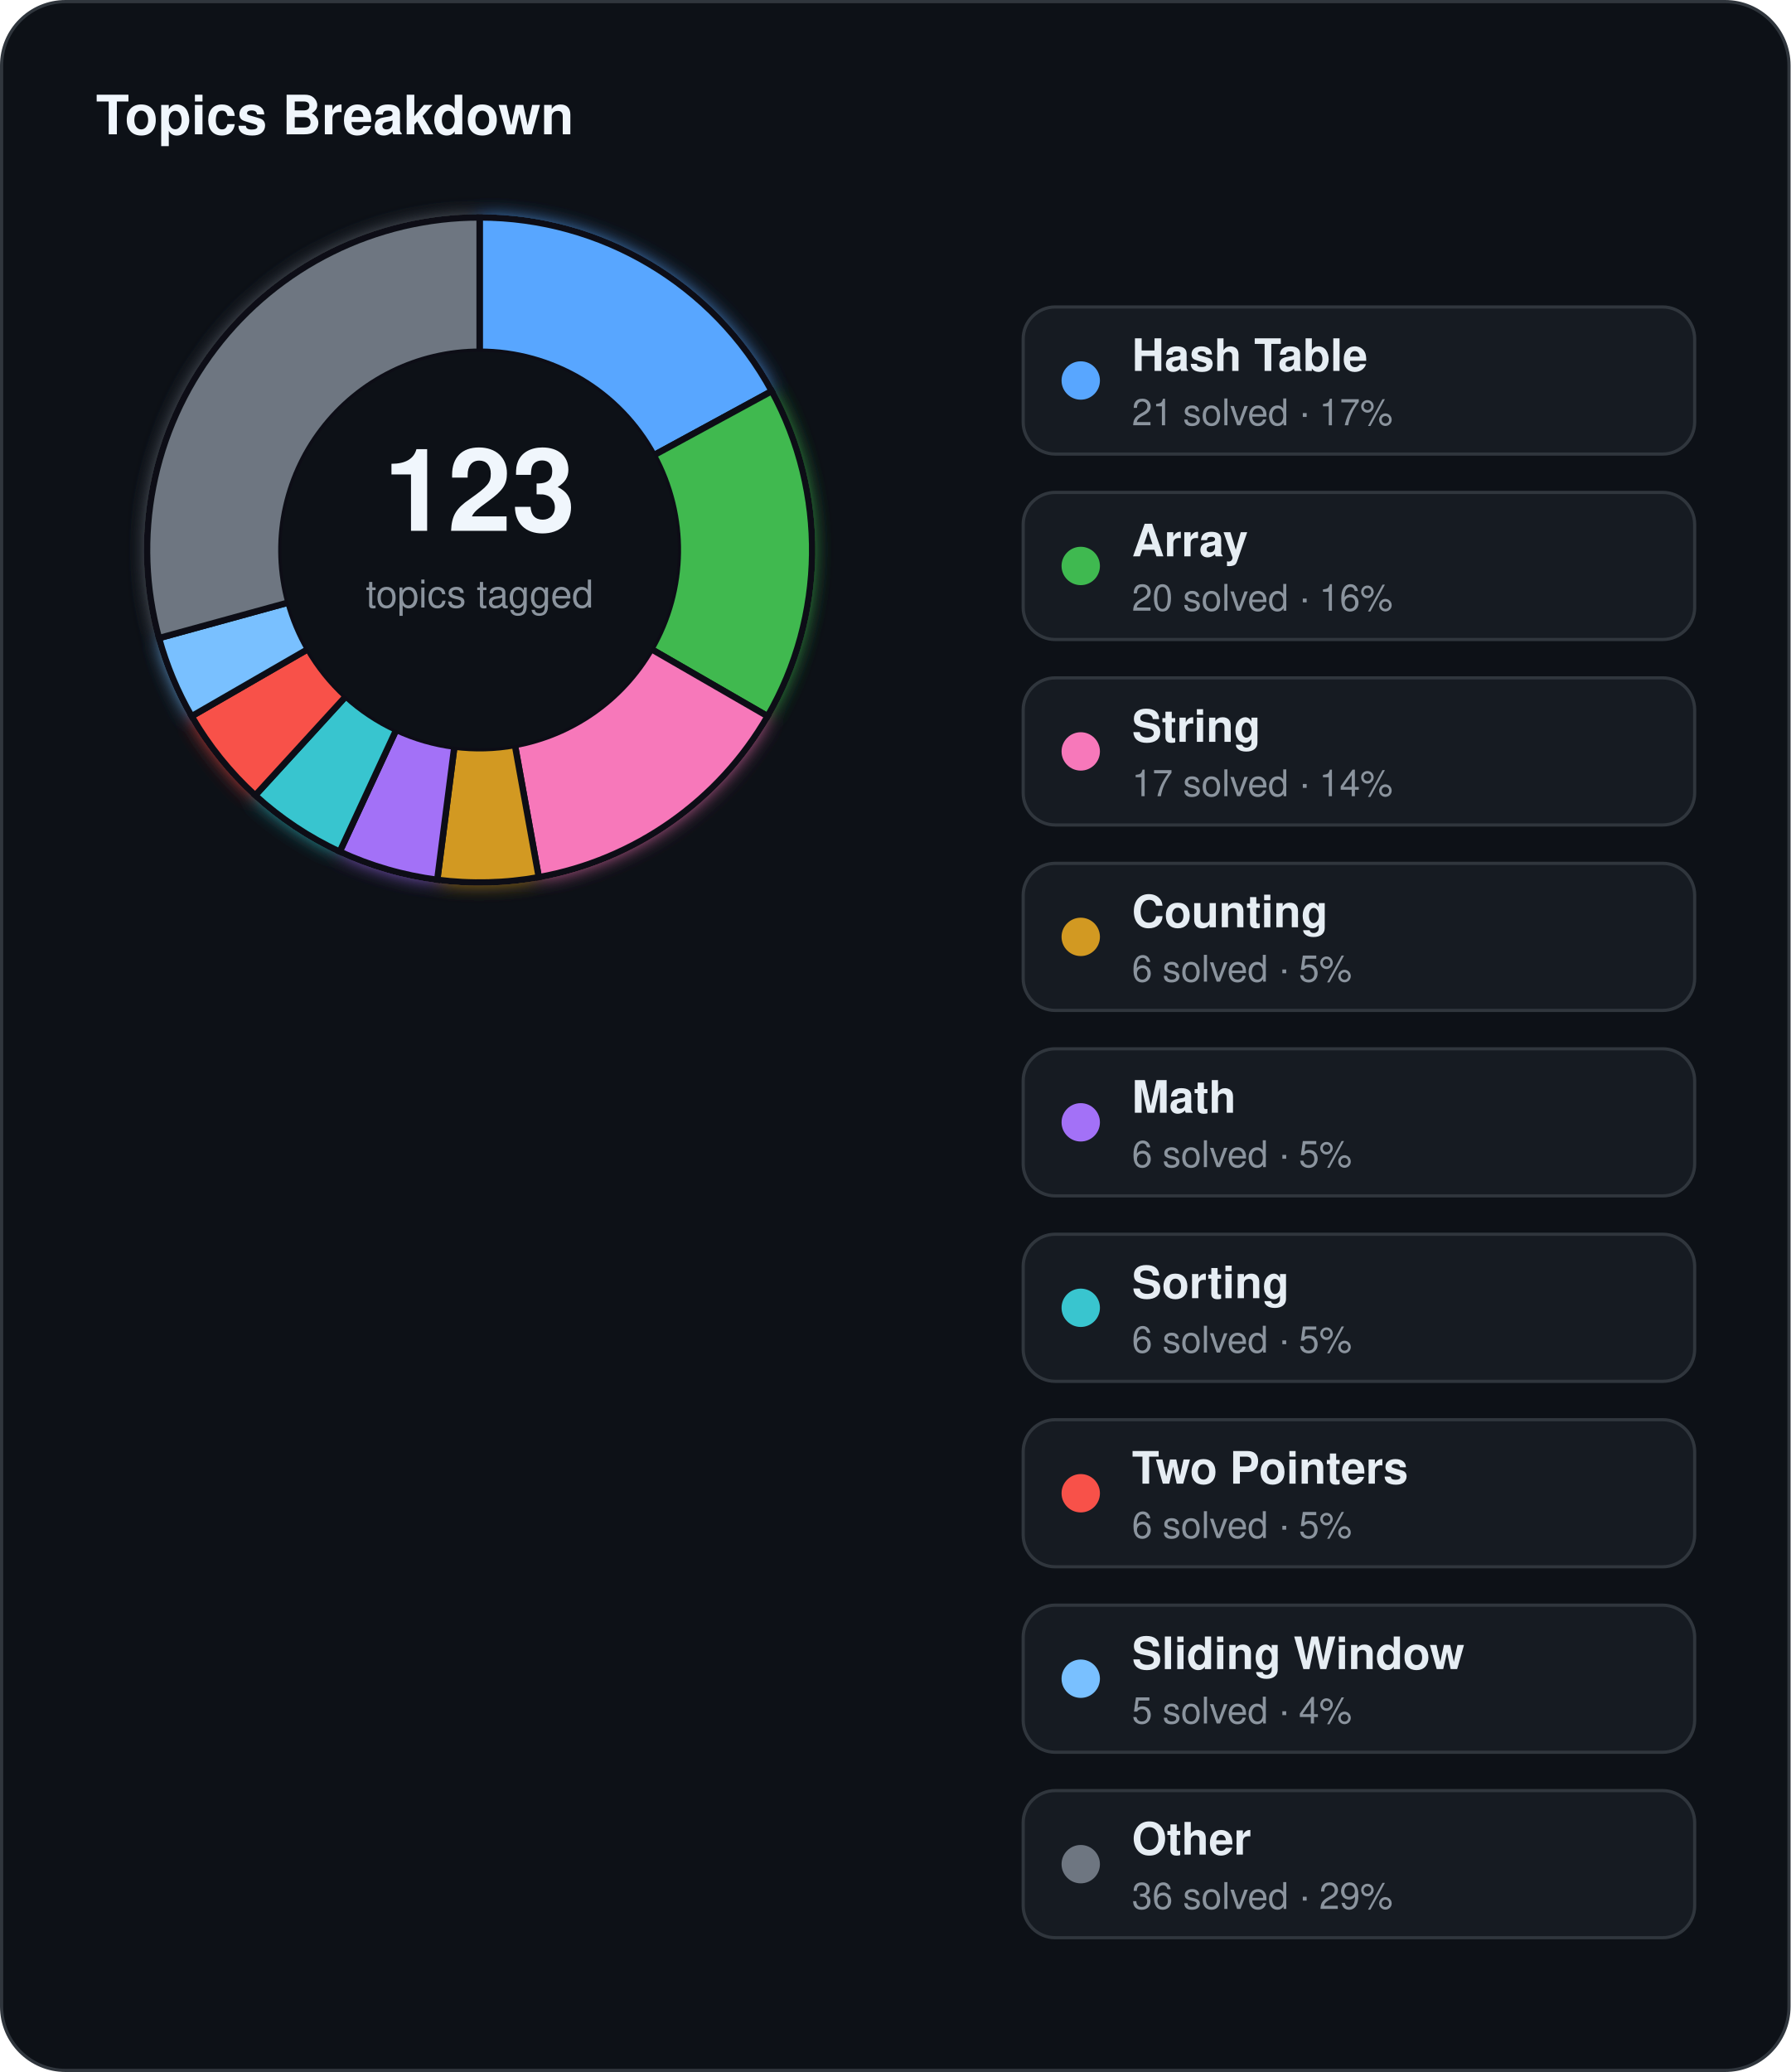
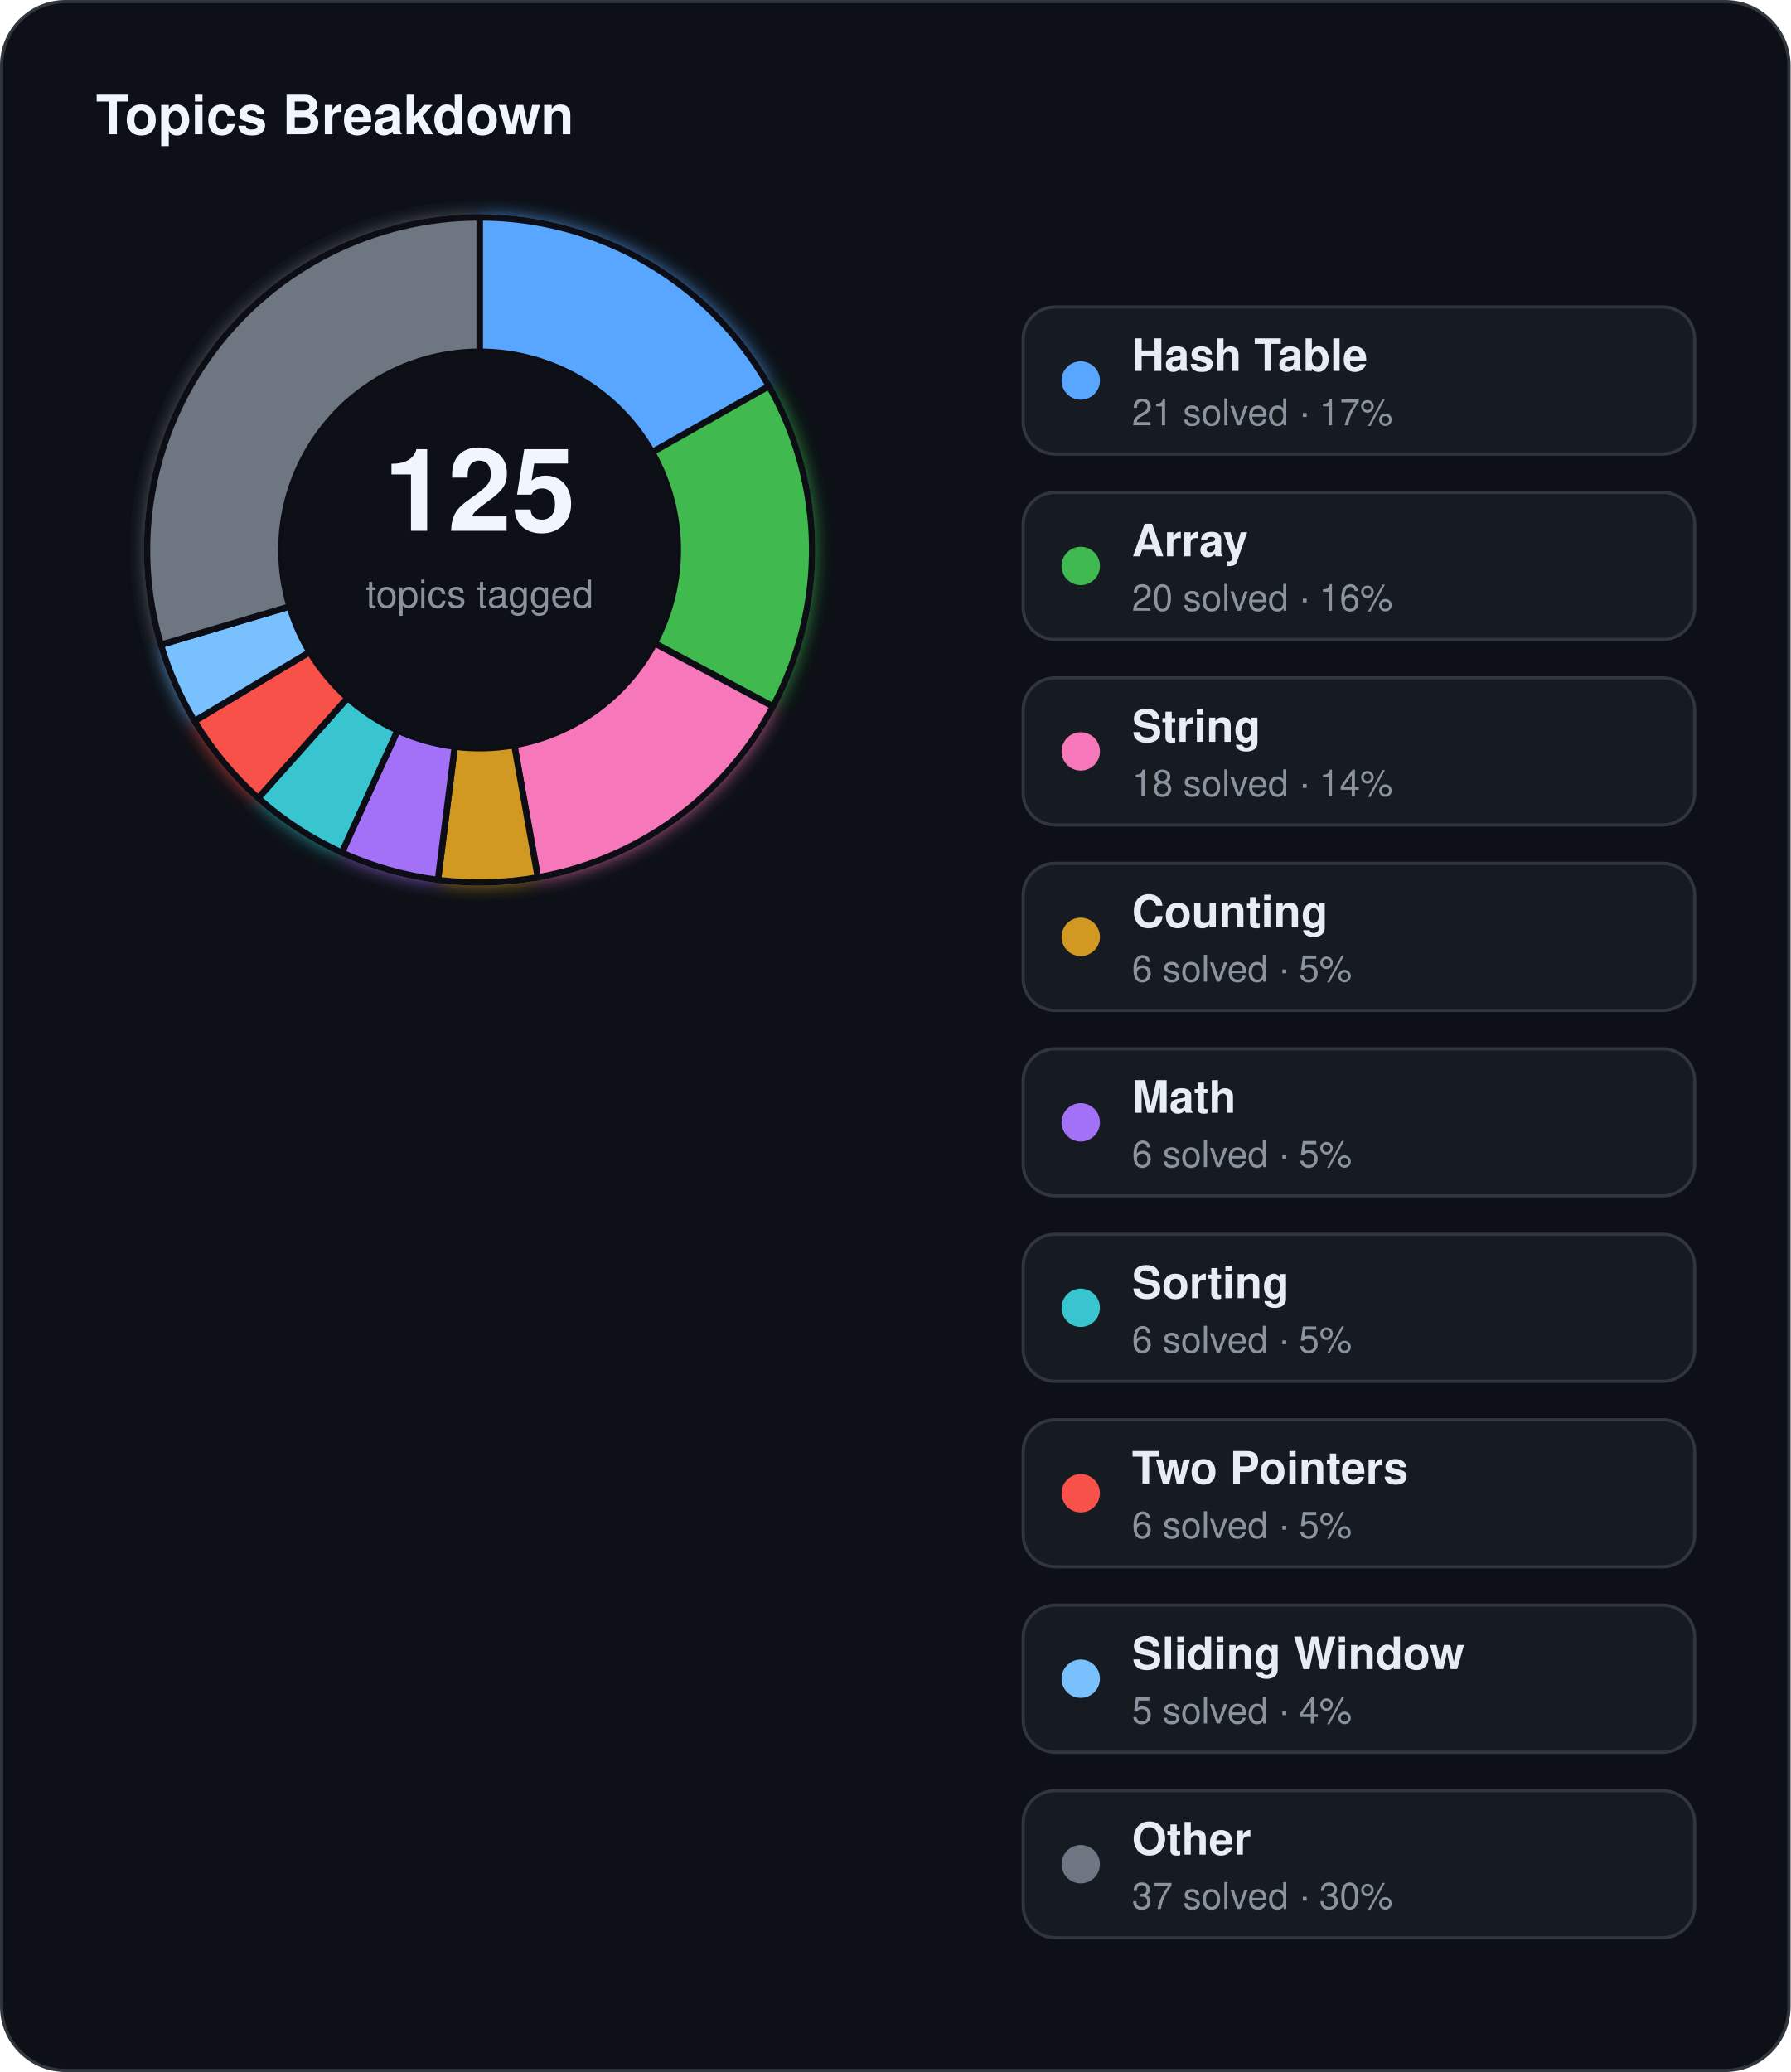
<svg xmlns="http://www.w3.org/2000/svg" width="560" height="648" viewBox="0 0 560 648">
  <defs>
    <filter id="topics-glow" x="-60%" y="-60%" width="220%" height="220%">
      <feGaussianBlur stdDeviation="3" result="blur" />
      <feMerge>
        <feMergeNode in="blur" />
        <feMergeNode in="SourceGraphic" />
      </feMerge>
    </filter>
  </defs>
  <rect x="0.5" y="0.5" width="559" height="647" rx="20" fill="#0d1117" stroke="#30363d" stroke-width="1" />
  <text x="30" y="42" fill="#f0f6fc" font-family="Segoe UI, Helvetica, Arial, sans-serif" font-size="17" font-weight="700">Topics Breakdown</text>
  <g filter="url(#topics-glow)">
-     <path d="M 150.00,68.00 A 104,104 0 0 1 241.37,122.32 L 204.47,142.38 A 62,62 0 0 0 150.00,110.00 Z" fill="#58a6ff" stroke="#0d1117" stroke-width="2" />
-     <path d="M 241.37,122.32 A 104,104 0 0 1 240.07,224.00 L 203.69,203.00 A 62,62 0 0 0 204.47,142.38 Z" fill="#3fb950" stroke="#0d1117" stroke-width="2" />
-     <path d="M 240.07,224.00 A 104,104 0 0 1 168.50,274.34 L 161.03,233.01 A 62,62 0 0 0 203.69,203.00 Z" fill="#f778ba" stroke="#0d1117" stroke-width="2" />
-     <path d="M 168.50,274.34 A 104,104 0 0 1 136.75,275.15 L 142.10,233.50 A 62,62 0 0 0 161.03,233.01 Z" fill="#d29922" stroke="#0d1117" stroke-width="2" />
-     <path d="M 136.75,275.15 A 104,104 0 0 1 106.25,266.35 L 123.92,228.25 A 62,62 0 0 0 142.10,233.50 Z" fill="#a371f7" stroke="#0d1117" stroke-width="2" />
-     <path d="M 106.25,266.35 A 104,104 0 0 1 79.82,248.75 L 108.16,217.76 A 62,62 0 0 0 123.92,228.25 Z" fill="#39c5cf" stroke="#0d1117" stroke-width="2" />
-     <path d="M 79.82,248.75 A 104,104 0 0 1 59.93,224.00 L 96.31,203.00 A 62,62 0 0 0 108.16,217.76 Z" fill="#f85149" stroke="#0d1117" stroke-width="2" />
-     <path d="M 59.93,224.00 A 104,104 0 0 1 49.72,199.56 L 90.22,188.43 A 62,62 0 0 0 96.31,203.00 Z" fill="#79c0ff" stroke="#0d1117" stroke-width="2" />
-     <path d="M 49.72,199.56 A 104,104 0 0 1 150.00,68.00 L 150.00,110.00 A 62,62 0 0 0 90.22,188.43 Z" fill="#6e7681" stroke="#0d1117" stroke-width="2" />
+     <path d="M 150.00,68.00 A 104,104 0 0 1 240.50,120.76 L 203.95,141.45 A 62,62 0 0 0 150.00,110.00 Z" fill="#58a6ff" stroke="#0d1117" stroke-width="2" />
+     <path d="M 240.50,120.76 A 104,104 0 0 1 241.76,220.95 L 204.70,201.18 A 62,62 0 0 0 203.95,141.45 Z" fill="#3fb950" stroke="#0d1117" stroke-width="2" />
+     <path d="M 241.76,220.95 A 104,104 0 0 1 168.20,274.39 L 160.85,233.04 A 62,62 0 0 0 204.70,201.18 Z" fill="#f778ba" stroke="#0d1117" stroke-width="2" />
+     <path d="M 168.20,274.39 A 104,104 0 0 1 136.97,275.18 L 142.23,233.51 A 62,62 0 0 0 160.85,233.04 Z" fill="#d29922" stroke="#0d1117" stroke-width="2" />
+     <path d="M 136.97,275.18 A 104,104 0 0 1 106.90,266.65 L 124.31,228.43 A 62,62 0 0 0 142.23,233.51 Z" fill="#a371f7" stroke="#0d1117" stroke-width="2" />
+     <path d="M 106.90,266.65 A 104,104 0 0 1 80.73,249.58 L 108.71,218.25 A 62,62 0 0 0 124.31,228.43 Z" fill="#39c5cf" stroke="#0d1117" stroke-width="2" />
+     <path d="M 80.73,249.58 A 104,104 0 0 1 60.82,225.50 L 96.83,203.90 A 62,62 0 0 0 108.71,218.25 Z" fill="#f85149" stroke="#0d1117" stroke-width="2" />
+     <path d="M 60.82,225.50 A 104,104 0 0 1 50.31,201.64 L 90.57,189.67 A 62,62 0 0 0 96.83,203.90 Z" fill="#79c0ff" stroke="#0d1117" stroke-width="2" />
+     <path d="M 50.31,201.64 A 104,104 0 0 1 150.00,68.00 L 150.00,110.00 A 62,62 0 0 0 90.57,189.67 Z" fill="#6e7681" stroke="#0d1117" stroke-width="2" />
  </g>
  <circle cx="150" cy="172" r="62" fill="#0d1117" />
-   <text x="150" y="166" text-anchor="middle" fill="#f0f6fc" font-family="Segoe UI, Helvetica, Arial, sans-serif" font-size="36" font-weight="700">123</text>
+   <text x="150" y="166" text-anchor="middle" fill="#f0f6fc" font-family="Segoe UI, Helvetica, Arial, sans-serif" font-size="36" font-weight="700">125</text>
  <text x="150" y="190" text-anchor="middle" fill="#8b949e" font-family="Segoe UI, Helvetica, Arial, sans-serif" font-size="12">topics tagged</text>
  <rect x="320" y="96" width="210" height="46" rx="10" fill="#161b22" stroke="#30363d" stroke-width="1" />
  <circle cx="338" cy="119" r="6" fill="#58a6ff" />
  <text x="354" y="116" fill="#e6edf3" font-family="Segoe UI, Helvetica, Arial, sans-serif" font-size="14" font-weight="600">Hash Table</text>
  <text x="354" y="133" fill="#8b949e" font-family="Segoe UI, Helvetica, Arial, sans-serif" font-size="11.5">21 solved · 17%</text>
  <rect x="320" y="154" width="210" height="46" rx="10" fill="#161b22" stroke="#30363d" stroke-width="1" />
  <circle cx="338" cy="177" r="6" fill="#3fb950" />
  <text x="354" y="174" fill="#e6edf3" font-family="Segoe UI, Helvetica, Arial, sans-serif" font-size="14" font-weight="600">Array</text>
  <text x="354" y="191" fill="#8b949e" font-family="Segoe UI, Helvetica, Arial, sans-serif" font-size="11.5">20 solved · 16%</text>
  <rect x="320" y="212" width="210" height="46" rx="10" fill="#161b22" stroke="#30363d" stroke-width="1" />
  <circle cx="338" cy="235" r="6" fill="#f778ba" />
  <text x="354" y="232" fill="#e6edf3" font-family="Segoe UI, Helvetica, Arial, sans-serif" font-size="14" font-weight="600">String</text>
-   <text x="354" y="249" fill="#8b949e" font-family="Segoe UI, Helvetica, Arial, sans-serif" font-size="11.5">17 solved · 14%</text>
+   <text x="354" y="249" fill="#8b949e" font-family="Segoe UI, Helvetica, Arial, sans-serif" font-size="11.5">18 solved · 14%</text>
  <rect x="320" y="270" width="210" height="46" rx="10" fill="#161b22" stroke="#30363d" stroke-width="1" />
  <circle cx="338" cy="293" r="6" fill="#d29922" />
  <text x="354" y="290" fill="#e6edf3" font-family="Segoe UI, Helvetica, Arial, sans-serif" font-size="14" font-weight="600">Counting</text>
  <text x="354" y="307" fill="#8b949e" font-family="Segoe UI, Helvetica, Arial, sans-serif" font-size="11.5">6 solved · 5%</text>
  <rect x="320" y="328" width="210" height="46" rx="10" fill="#161b22" stroke="#30363d" stroke-width="1" />
  <circle cx="338" cy="351" r="6" fill="#a371f7" />
  <text x="354" y="348" fill="#e6edf3" font-family="Segoe UI, Helvetica, Arial, sans-serif" font-size="14" font-weight="600">Math</text>
  <text x="354" y="365" fill="#8b949e" font-family="Segoe UI, Helvetica, Arial, sans-serif" font-size="11.5">6 solved · 5%</text>
  <rect x="320" y="386" width="210" height="46" rx="10" fill="#161b22" stroke="#30363d" stroke-width="1" />
  <circle cx="338" cy="409" r="6" fill="#39c5cf" />
  <text x="354" y="406" fill="#e6edf3" font-family="Segoe UI, Helvetica, Arial, sans-serif" font-size="14" font-weight="600">Sorting</text>
  <text x="354" y="423" fill="#8b949e" font-family="Segoe UI, Helvetica, Arial, sans-serif" font-size="11.5">6 solved · 5%</text>
  <rect x="320" y="444" width="210" height="46" rx="10" fill="#161b22" stroke="#30363d" stroke-width="1" />
  <circle cx="338" cy="467" r="6" fill="#f85149" />
  <text x="354" y="464" fill="#e6edf3" font-family="Segoe UI, Helvetica, Arial, sans-serif" font-size="14" font-weight="600">Two Pointers</text>
  <text x="354" y="481" fill="#8b949e" font-family="Segoe UI, Helvetica, Arial, sans-serif" font-size="11.5">6 solved · 5%</text>
  <rect x="320" y="502" width="210" height="46" rx="10" fill="#161b22" stroke="#30363d" stroke-width="1" />
  <circle cx="338" cy="525" r="6" fill="#79c0ff" />
  <text x="354" y="522" fill="#e6edf3" font-family="Segoe UI, Helvetica, Arial, sans-serif" font-size="14" font-weight="600">Sliding Window</text>
  <text x="354" y="539" fill="#8b949e" font-family="Segoe UI, Helvetica, Arial, sans-serif" font-size="11.5">5 solved · 4%</text>
  <rect x="320" y="560" width="210" height="46" rx="10" fill="#161b22" stroke="#30363d" stroke-width="1" />
  <circle cx="338" cy="583" r="6" fill="#6e7681" />
  <text x="354" y="580" fill="#e6edf3" font-family="Segoe UI, Helvetica, Arial, sans-serif" font-size="14" font-weight="600">Other</text>
-   <text x="354" y="597" fill="#8b949e" font-family="Segoe UI, Helvetica, Arial, sans-serif" font-size="11.5">36 solved · 29%</text>
+   <text x="354" y="597" fill="#8b949e" font-family="Segoe UI, Helvetica, Arial, sans-serif" font-size="11.5">37 solved · 30%</text>
</svg>
